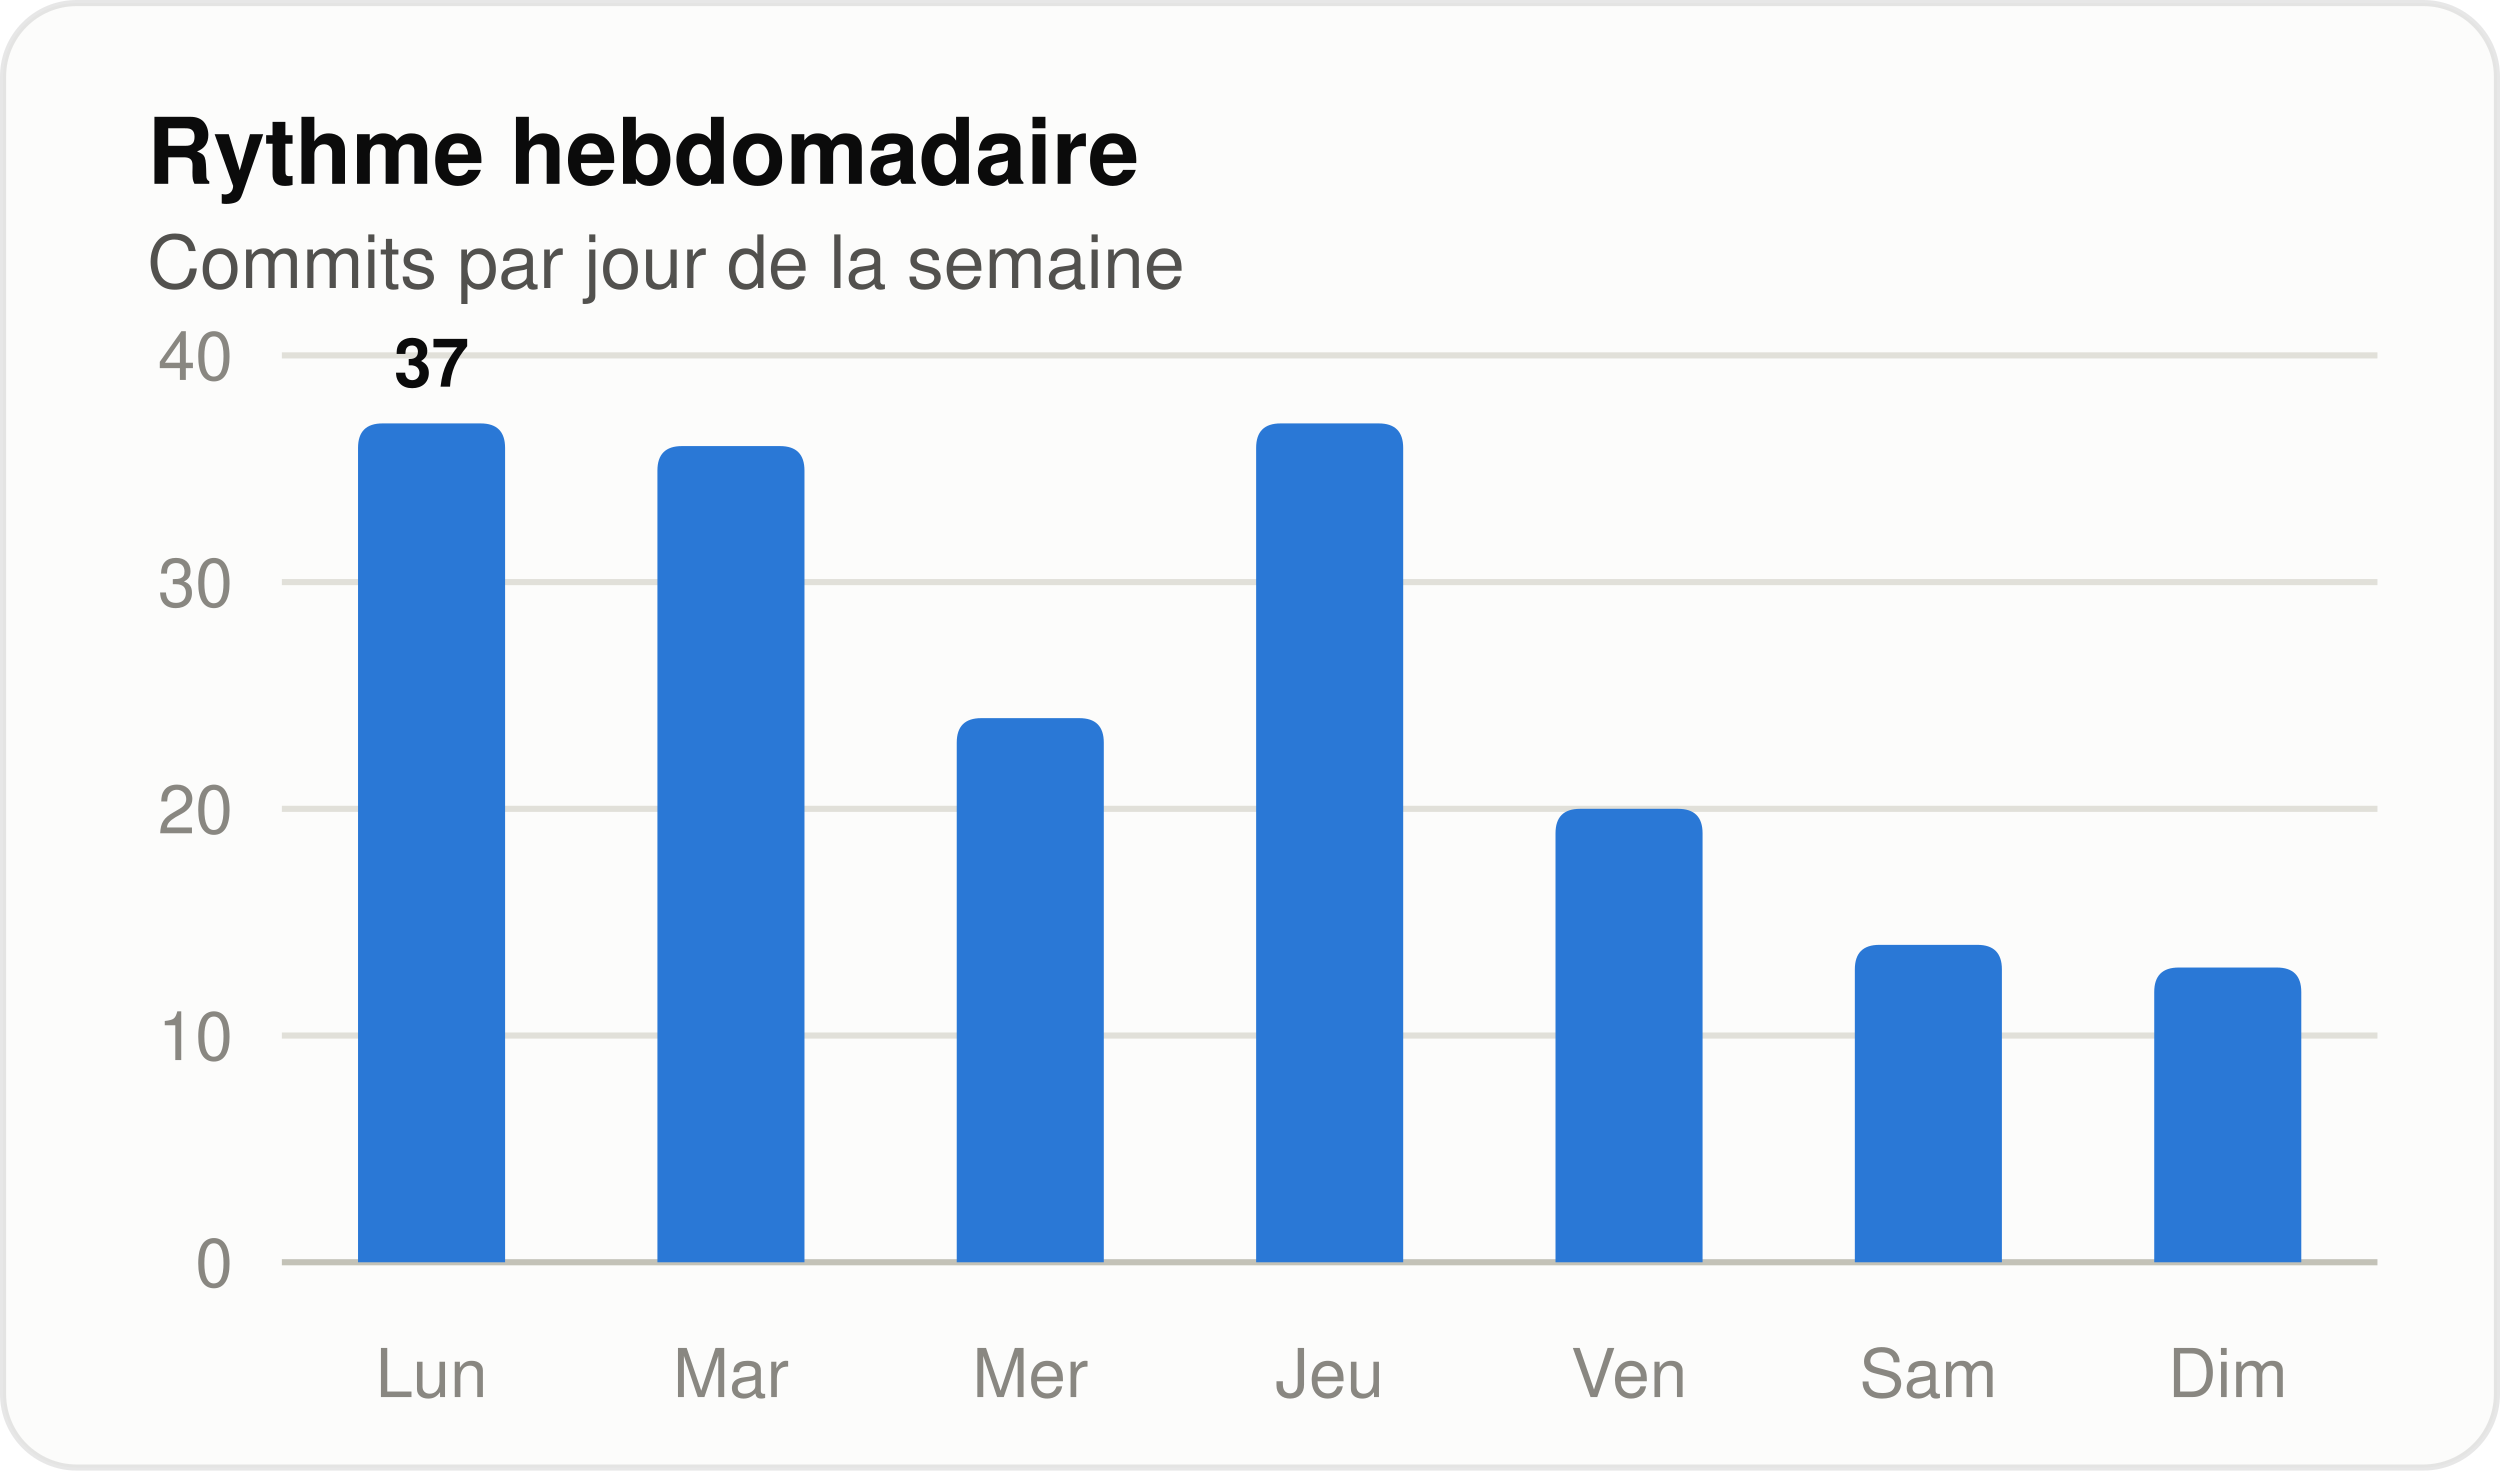
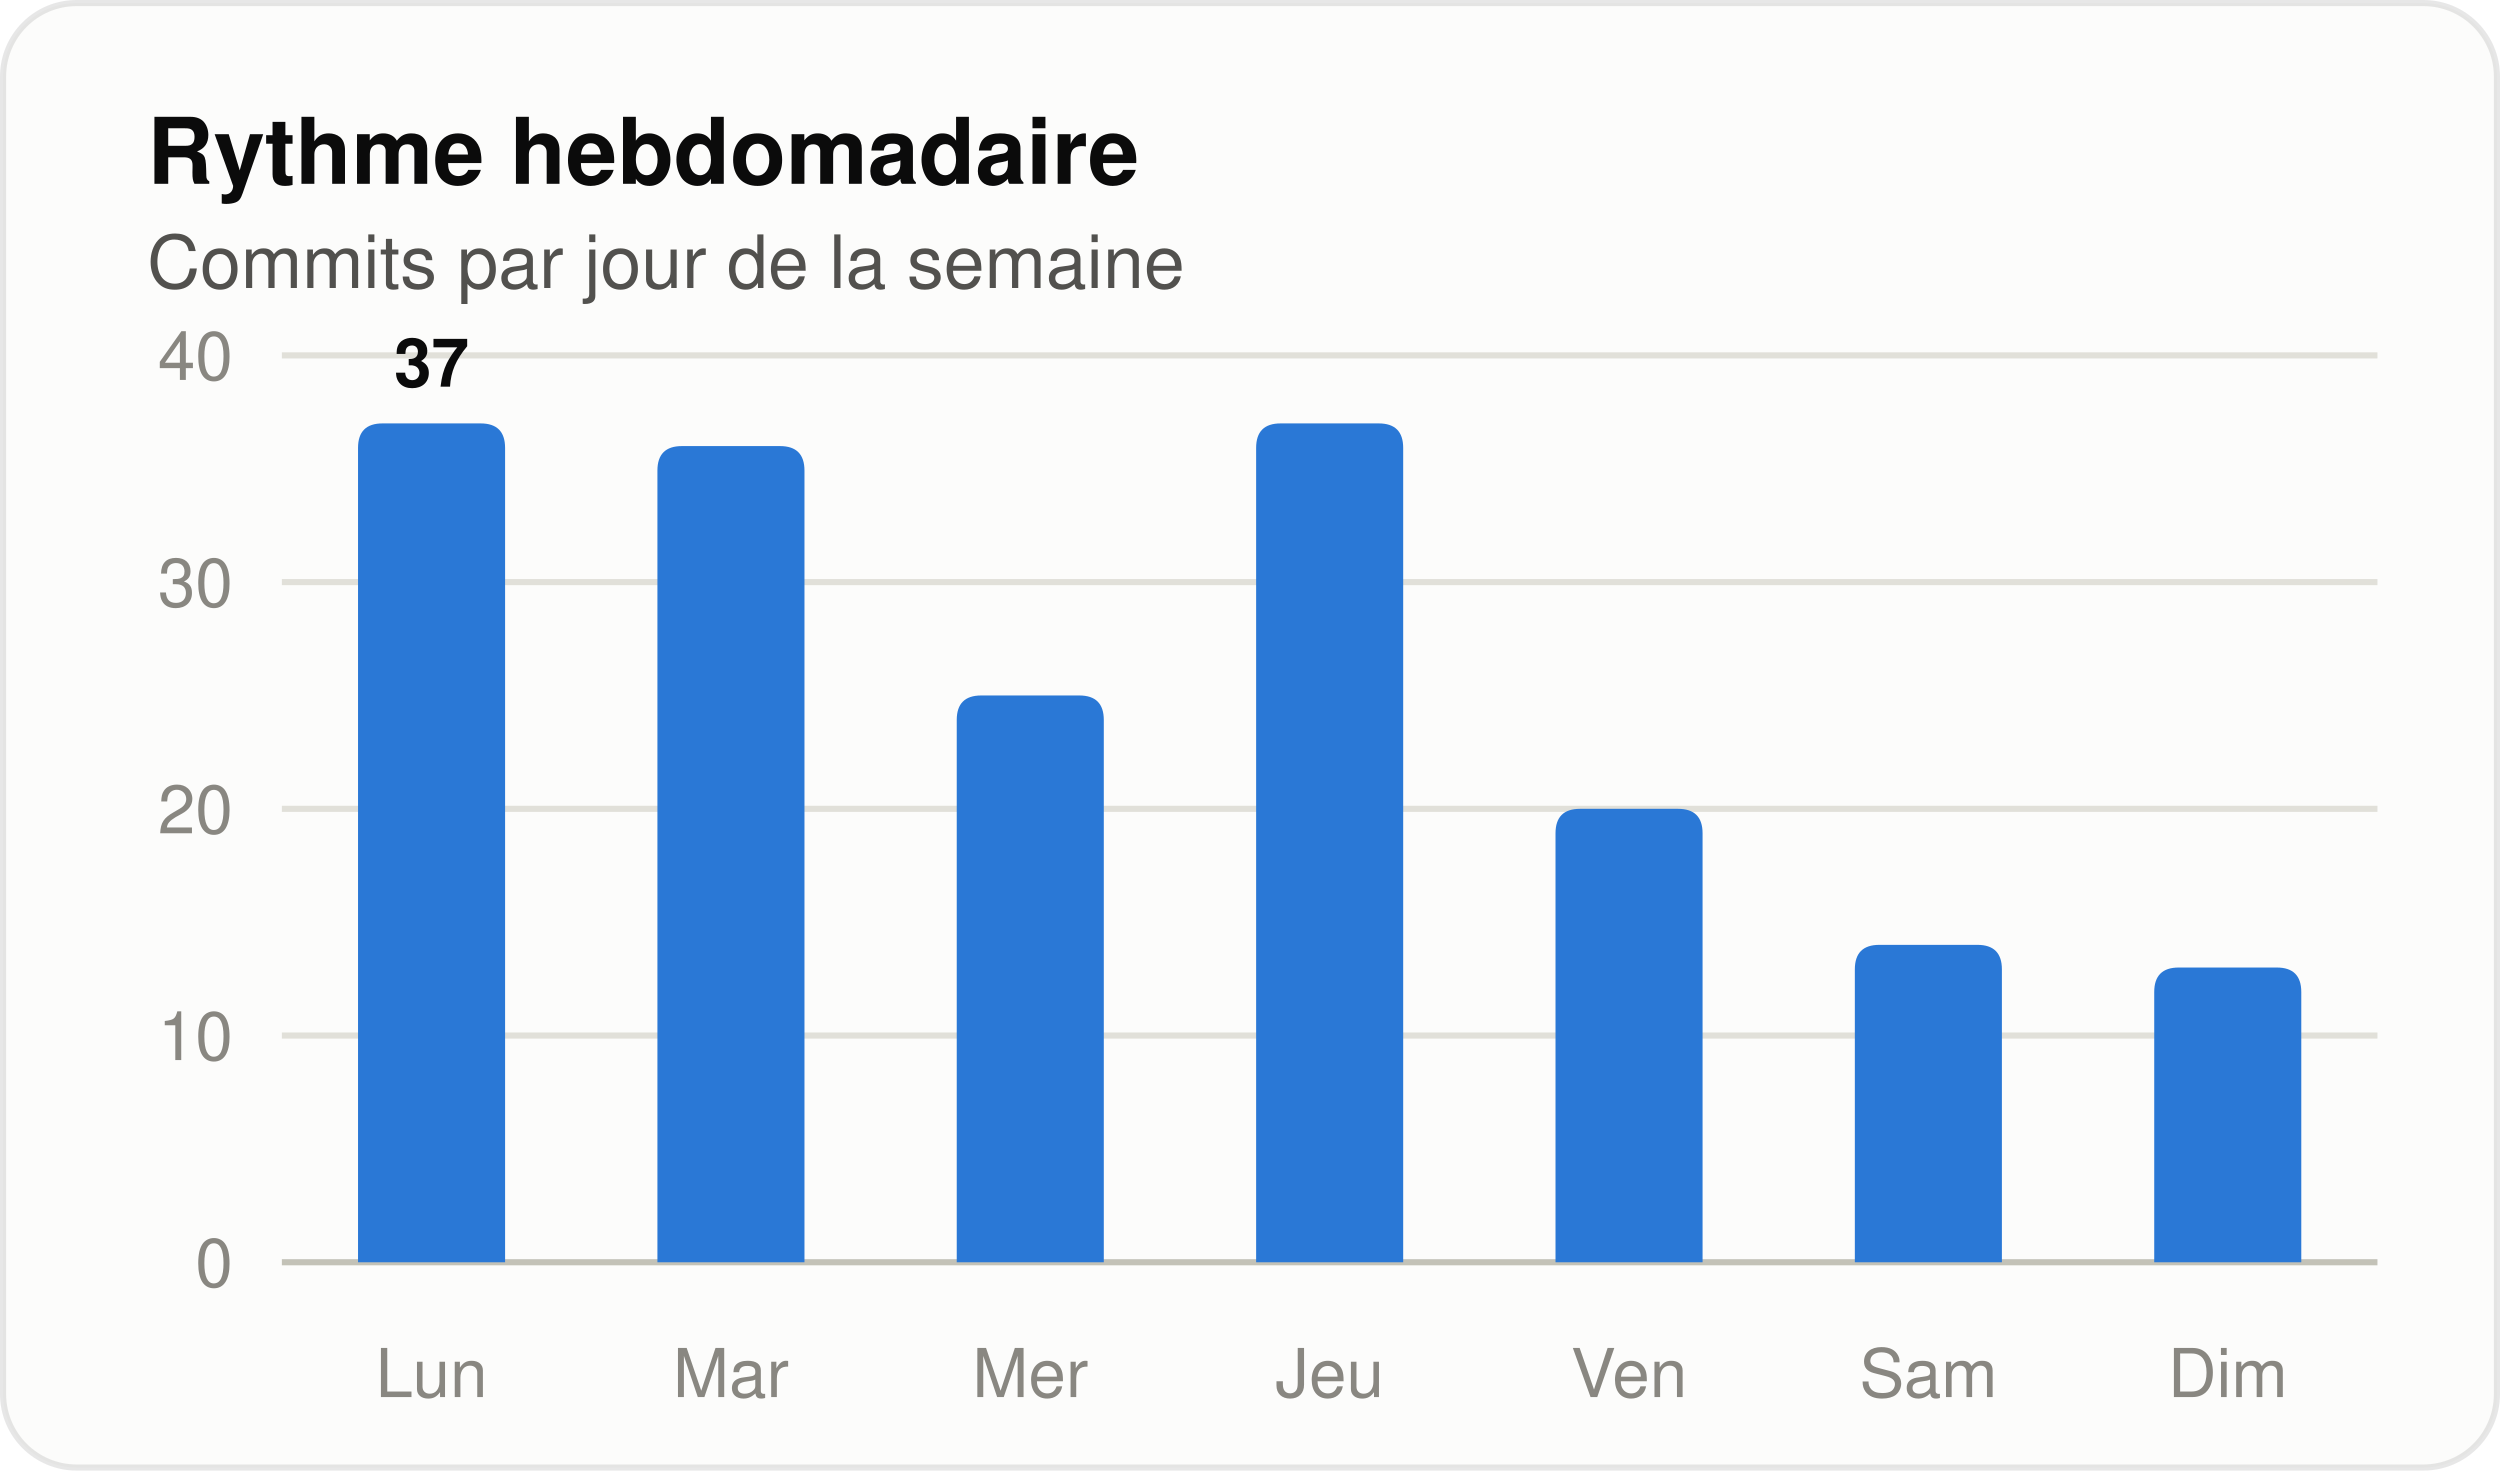
<svg xmlns="http://www.w3.org/2000/svg" width="408" height="240" viewBox="0 0 408 240" role="img" aria-label="Histogramme des commits par jour de la semaine" font-family="system-ui, 'Segoe UI', Ubuntu, Helvetica, Arial, sans-serif">
  <rect x="0.5" y="0.5" width="407" height="239" rx="12" fill="#fcfcfb" stroke="rgba(11,11,11,0.10)" />
  <text x="24" y="30" font-size="15" fill="#0b0b0b" font-weight="600">Rythme hebdomadaire</text>
  <text x="24" y="47" font-size="12" fill="#52514e">Commits par jour de la semaine</text>
  <line x1="46" y1="206.0" x2="388" y2="206.0" stroke="#c3c2b7" stroke-width="1" />
  <text x="38" y="210" font-size="11" fill="#898781" text-anchor="end" font-variant-numeric="tabular-nums">0</text>
  <line x1="46" y1="169.0" x2="388" y2="169.0" stroke="#e1e0d9" stroke-width="1" />
  <text x="38" y="173" font-size="11" fill="#898781" text-anchor="end" font-variant-numeric="tabular-nums">10</text>
  <line x1="46" y1="132.0" x2="388" y2="132.0" stroke="#e1e0d9" stroke-width="1" />
  <text x="38" y="136" font-size="11" fill="#898781" text-anchor="end" font-variant-numeric="tabular-nums">20</text>
  <line x1="46" y1="95.0" x2="388" y2="95.0" stroke="#e1e0d9" stroke-width="1" />
  <text x="38" y="99" font-size="11" fill="#898781" text-anchor="end" font-variant-numeric="tabular-nums">30</text>
  <line x1="46" y1="58.0" x2="388" y2="58.0" stroke="#e1e0d9" stroke-width="1" />
  <text x="38" y="62" font-size="11" fill="#898781" text-anchor="end" font-variant-numeric="tabular-nums">40</text>
  <path d="M 58.43 206.00 V 73.10 Q 58.43 69.10 62.43 69.10 H 78.43 Q 82.43 69.10 82.43 73.10 V 206.00 Z" fill="#2a78d6" />
  <text x="70.429" y="63.1" font-size="11" fill="#0b0b0b" font-weight="600" text-anchor="middle">37</text>
  <text x="70.429" y="228" font-size="11" fill="#898781" text-anchor="middle">Lun</text>
  <path d="M 107.29 206.00 V 76.80 Q 107.29 72.80 111.29 72.80 H 127.29 Q 131.29 72.80 131.29 76.80 V 206.00 Z" fill="#2a78d6" />
  <text x="119.286" y="228" font-size="11" fill="#898781" text-anchor="middle">Mar</text>
-   <path d="M 156.14 206.00 V 121.20 Q 156.14 117.20 160.14 117.20 H 176.14 Q 180.14 117.20 180.14 121.20 V 206.00 Z" fill="#2a78d6" />
+   <path d="M 156.14 206.00 V 117.50 Q 156.14 113.50 160.14 113.50 H 176.14 Q 180.14 113.50 180.14 117.50 V 206.00 Z" fill="#2a78d6" />
  <text x="168.143" y="228" font-size="11" fill="#898781" text-anchor="middle">Mer</text>
  <path d="M 205.00 206.00 V 73.10 Q 205.00 69.10 209.00 69.10 H 225.00 Q 229.00 69.10 229.00 73.10 V 206.00 Z" fill="#2a78d6" />
  <text x="217" y="228" font-size="11" fill="#898781" text-anchor="middle">Jeu</text>
  <path d="M 253.86 206.00 V 136.00 Q 253.86 132.00 257.86 132.00 H 273.86 Q 277.86 132.00 277.86 136.00 V 206.00 Z" fill="#2a78d6" />
  <text x="265.857" y="228" font-size="11" fill="#898781" text-anchor="middle">Ven</text>
  <path d="M 302.71 206.00 V 158.20 Q 302.71 154.20 306.71 154.20 H 322.71 Q 326.71 154.20 326.71 158.20 V 206.00 Z" fill="#2a78d6" />
  <text x="314.714" y="228" font-size="11" fill="#898781" text-anchor="middle">Sam</text>
  <path d="M 351.57 206.00 V 161.90 Q 351.57 157.90 355.57 157.90 H 371.57 Q 375.57 157.90 375.57 161.90 V 206.00 Z" fill="#2a78d6" />
  <text x="363.571" y="228" font-size="11" fill="#898781" text-anchor="middle">Dim</text>
</svg>
